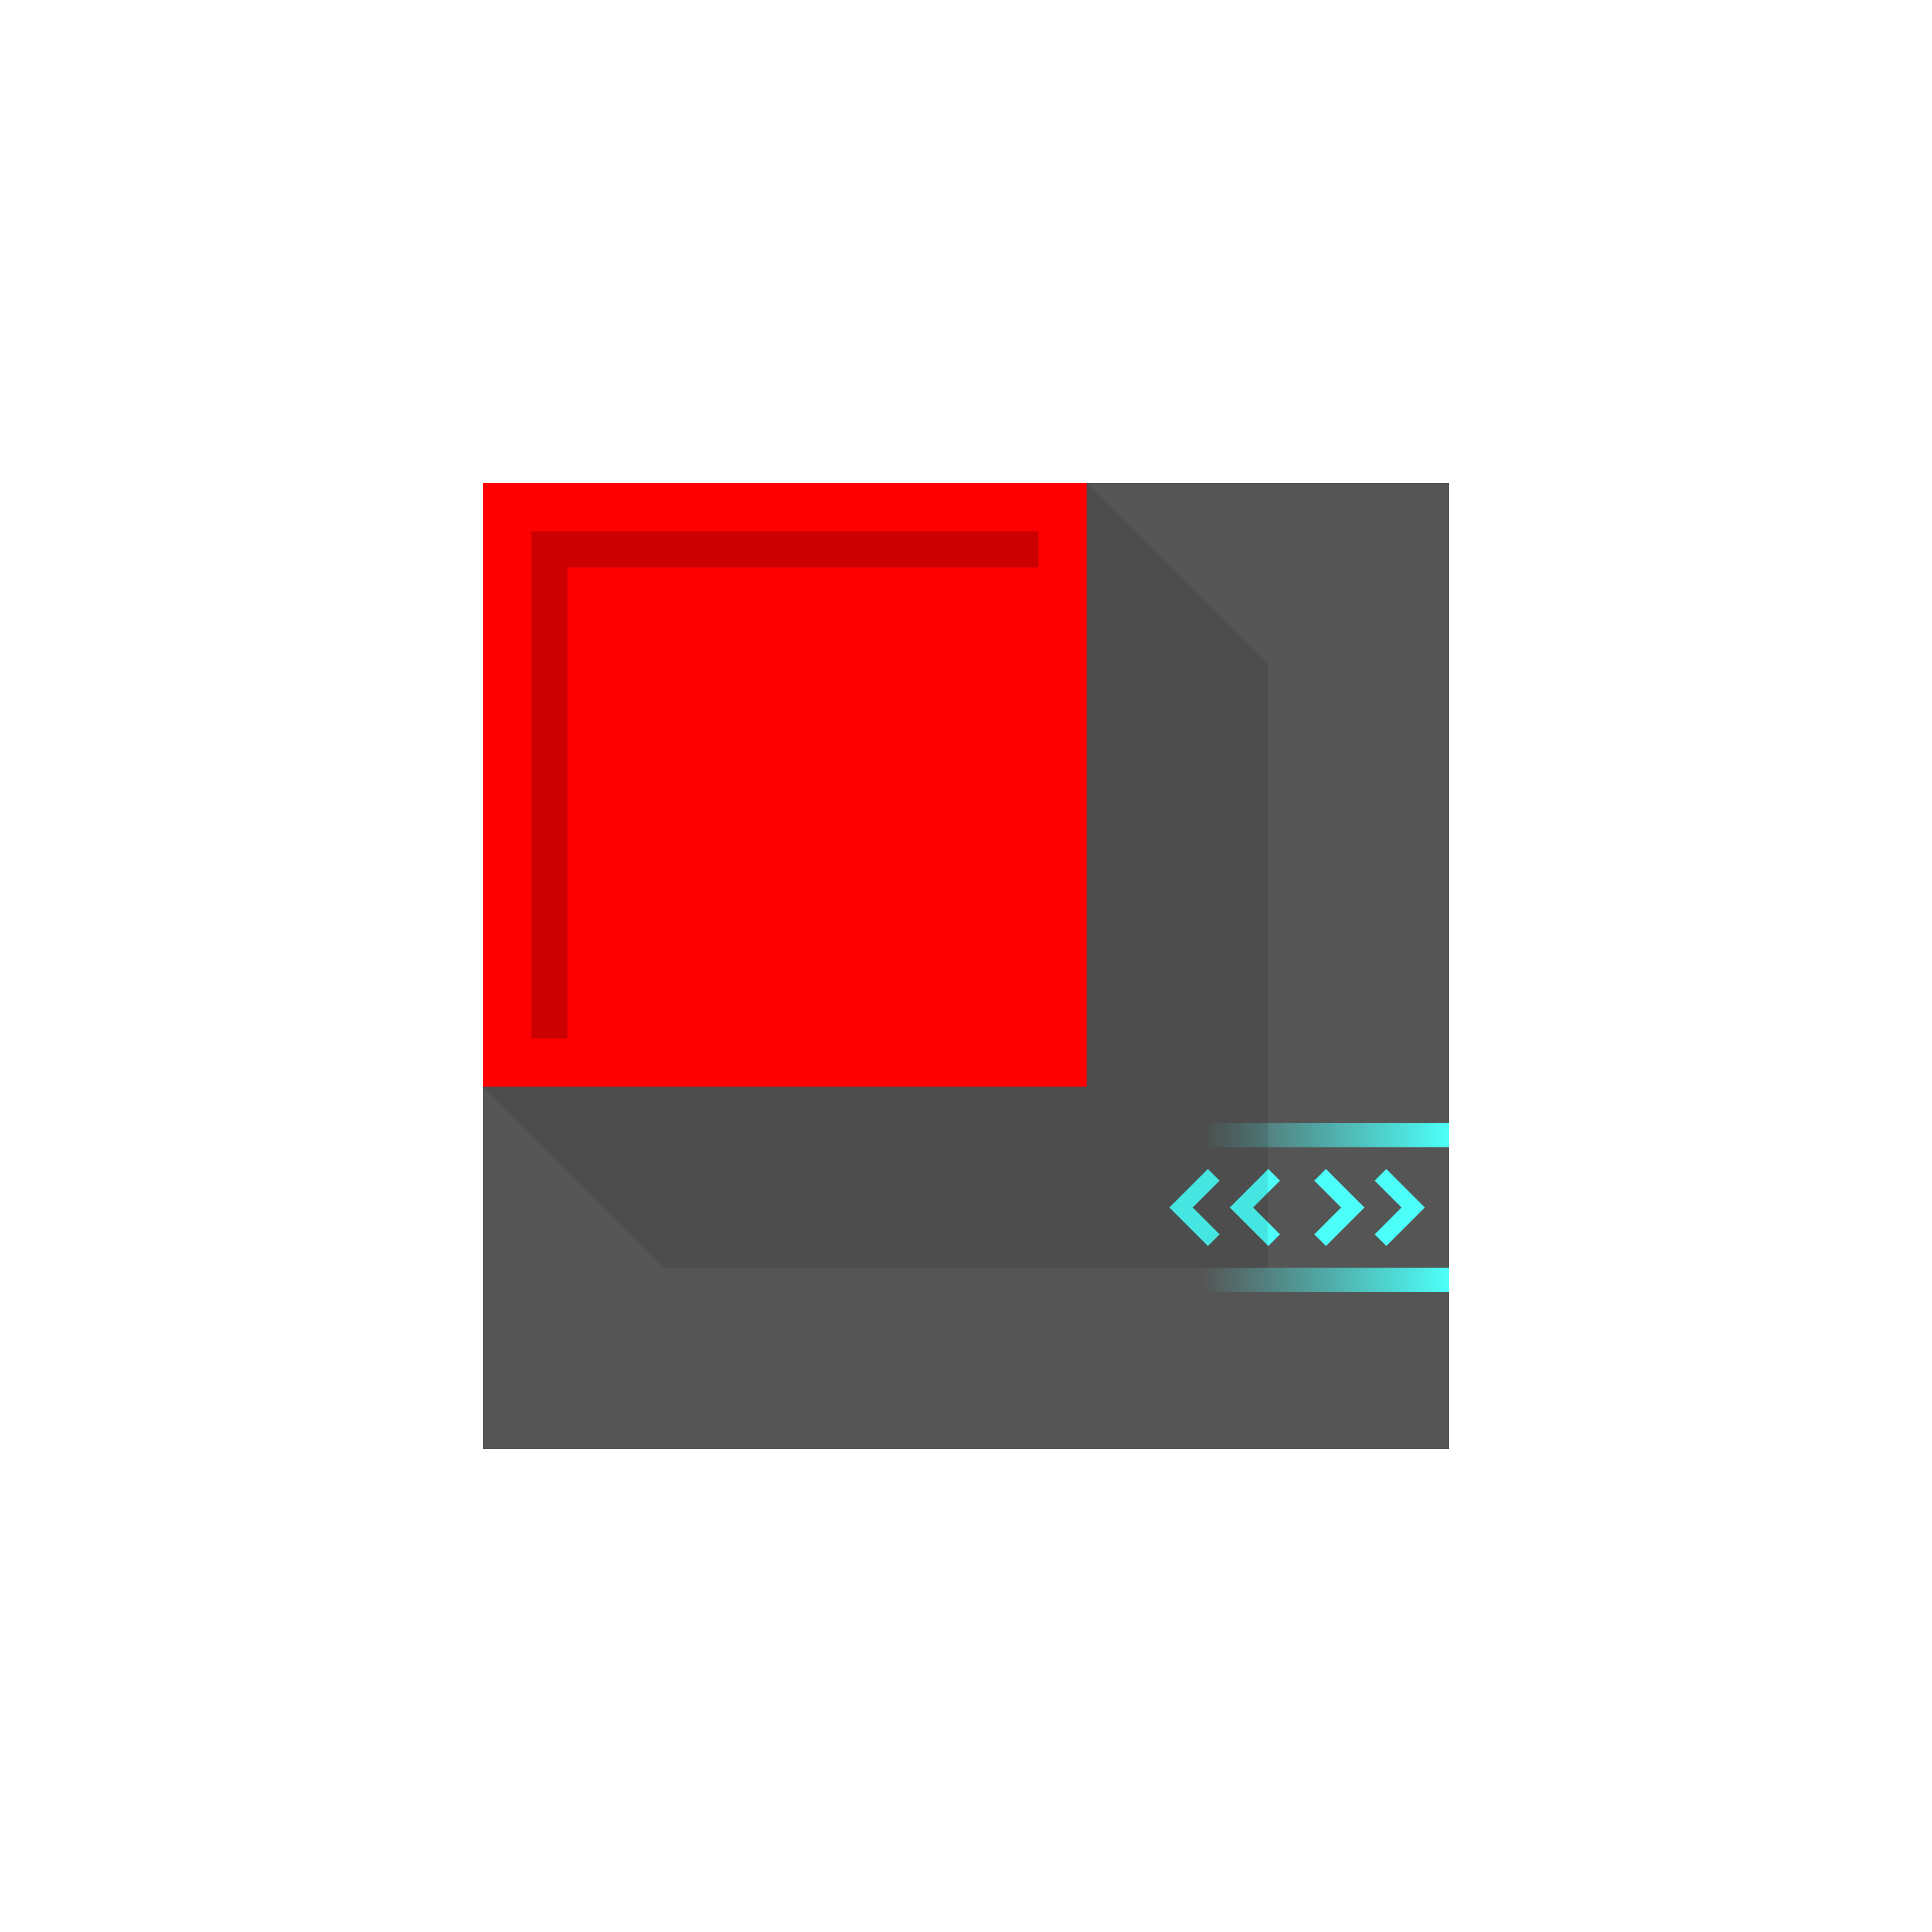
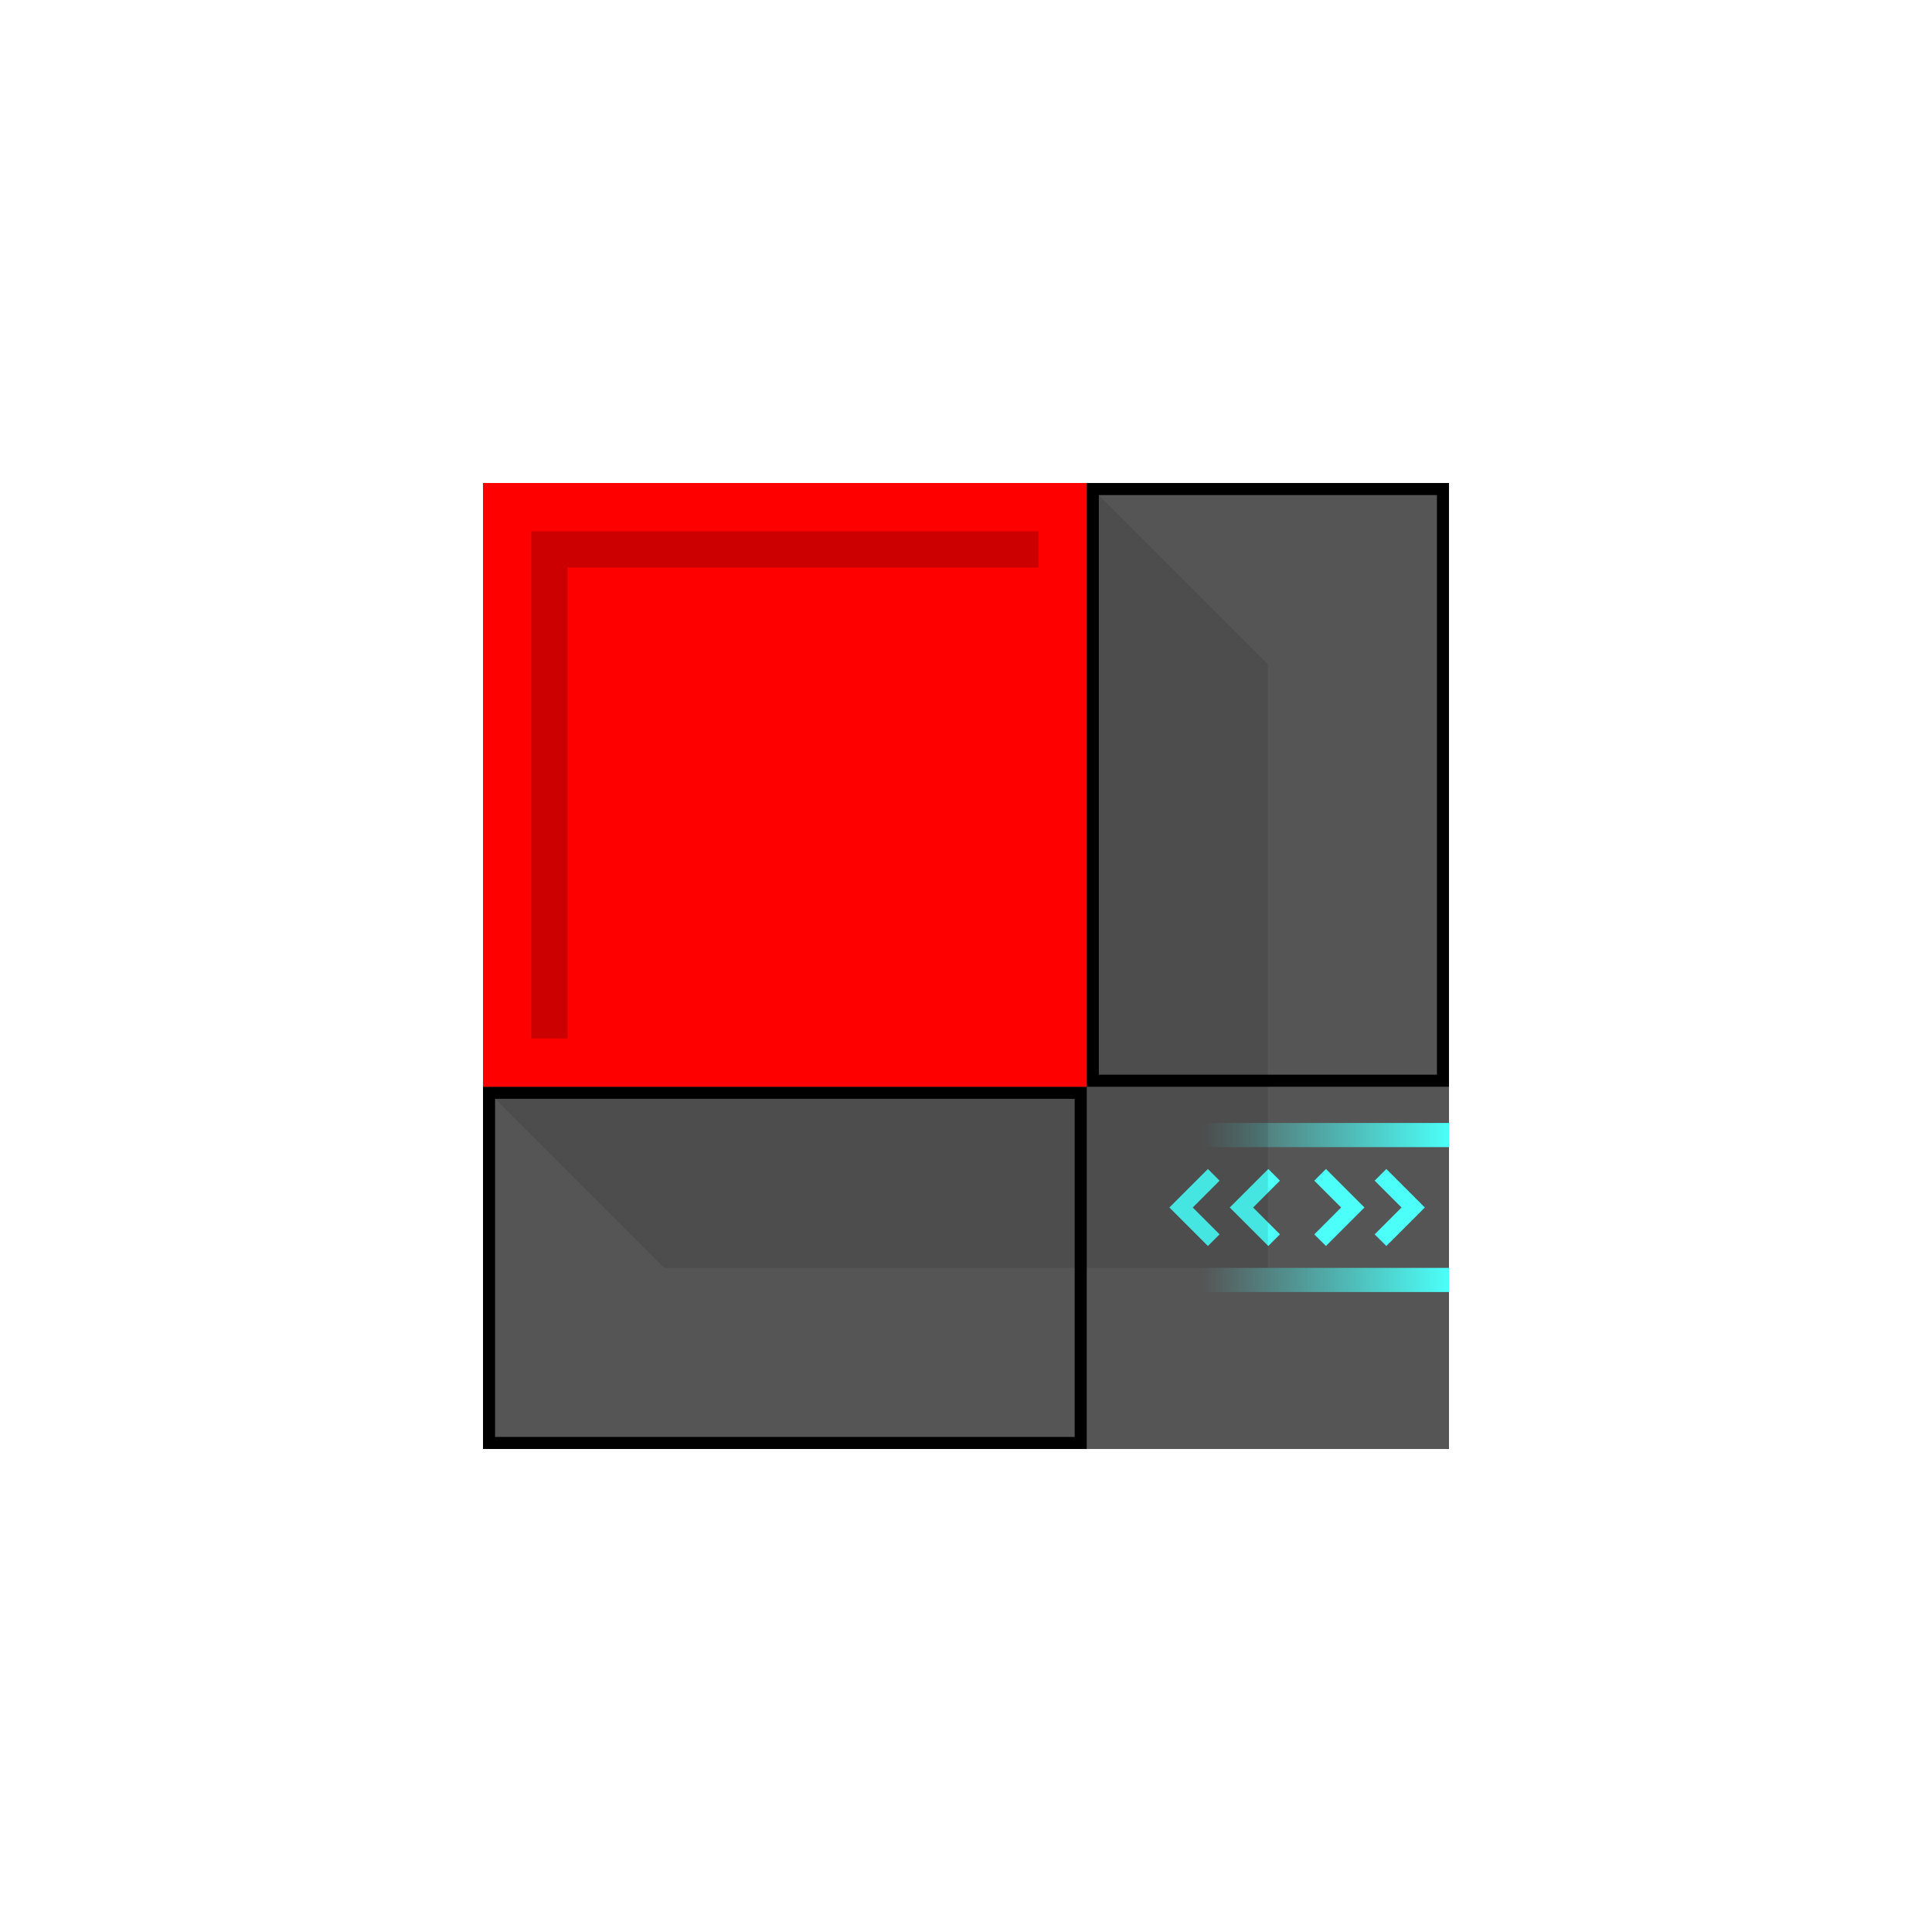
<svg xmlns="http://www.w3.org/2000/svg" width="160" height="160" viewBox="0 0 160 160" fill="none">
  <g id="Storage-Right">
    <g id="Ground">
      <rect id="Fill" x="40" y="40" width="80" height="80" fill="#555555" />
    </g>
    <g id="Entry">
      <rect id="Rectangle 9" x="120" y="107" width="36" height="2" transform="rotate(180 120 107)" fill="url(#paint0_linear_99_318)" />
      <rect id="Rectangle 10" x="120" y="95" width="36" height="2" transform="rotate(180 120 95)" fill="url(#paint1_linear_99_318)" />
      <path id="Subtract" d="M113.844 102.223L116.066 100L113.844 97.777L114.811 96.811L118 100L114.811 103.189L113.844 102.223Z" fill="#4CFFF9" />
      <path id="Subtract_2" d="M108.844 102.223L111.066 100L108.844 97.777L109.811 96.811L113 100L109.811 103.189L108.844 102.223Z" fill="#4CFFF9" />
      <path id="Subtract_3" d="M106 97.777L103.777 100L106 102.223L105.033 103.189L101.844 100L105.033 96.811L106 97.777Z" fill="#4CFFF9" />
      <path id="Subtract_4" d="M101 97.777L98.777 100L101 102.223L100.033 103.189L96.844 100L100.033 96.811L101 97.777Z" fill="#4CFFF9" />
    </g>
    <g id="Shadows">
      <path id="Shadow" d="M105 55V105H55L40 90V40H90L105 55Z" fill="black" fill-opacity="0.1" />
    </g>
    <rect id="PinPlacement" x="44.5" y="44.5" width="41" height="41" stroke="black" />
+     <rect id="TruckParking" x="90.5" y="40.5" width="29" height="49" stroke="black" />
+     <rect id="CarsParking" x="40.5" y="90.5" width="49" height="29" stroke="black" />
    <g id="Building">
      <rect id="RoofMain" x="40" y="40" width="50" height="50" fill="#FF0000" />
      <path id="RoofShadow" d="M86 47H47V86H44V44H86V47Z" fill="#CC0000" />
    </g>
  </g>
  <defs>
    <linearGradient id="paint0_linear_99_318" x1="120" y1="108" x2="156" y2="108" gradientUnits="userSpaceOnUse">
      <stop stop-color="#4CFFF9" />
      <stop offset="0.567" stop-color="#4CFFF9" stop-opacity="0" />
    </linearGradient>
    <linearGradient id="paint1_linear_99_318" x1="120" y1="96" x2="156" y2="96" gradientUnits="userSpaceOnUse">
      <stop stop-color="#4CFFF9" />
      <stop offset="0.567" stop-color="#4CFFF9" stop-opacity="0" />
    </linearGradient>
  </defs>
</svg>
